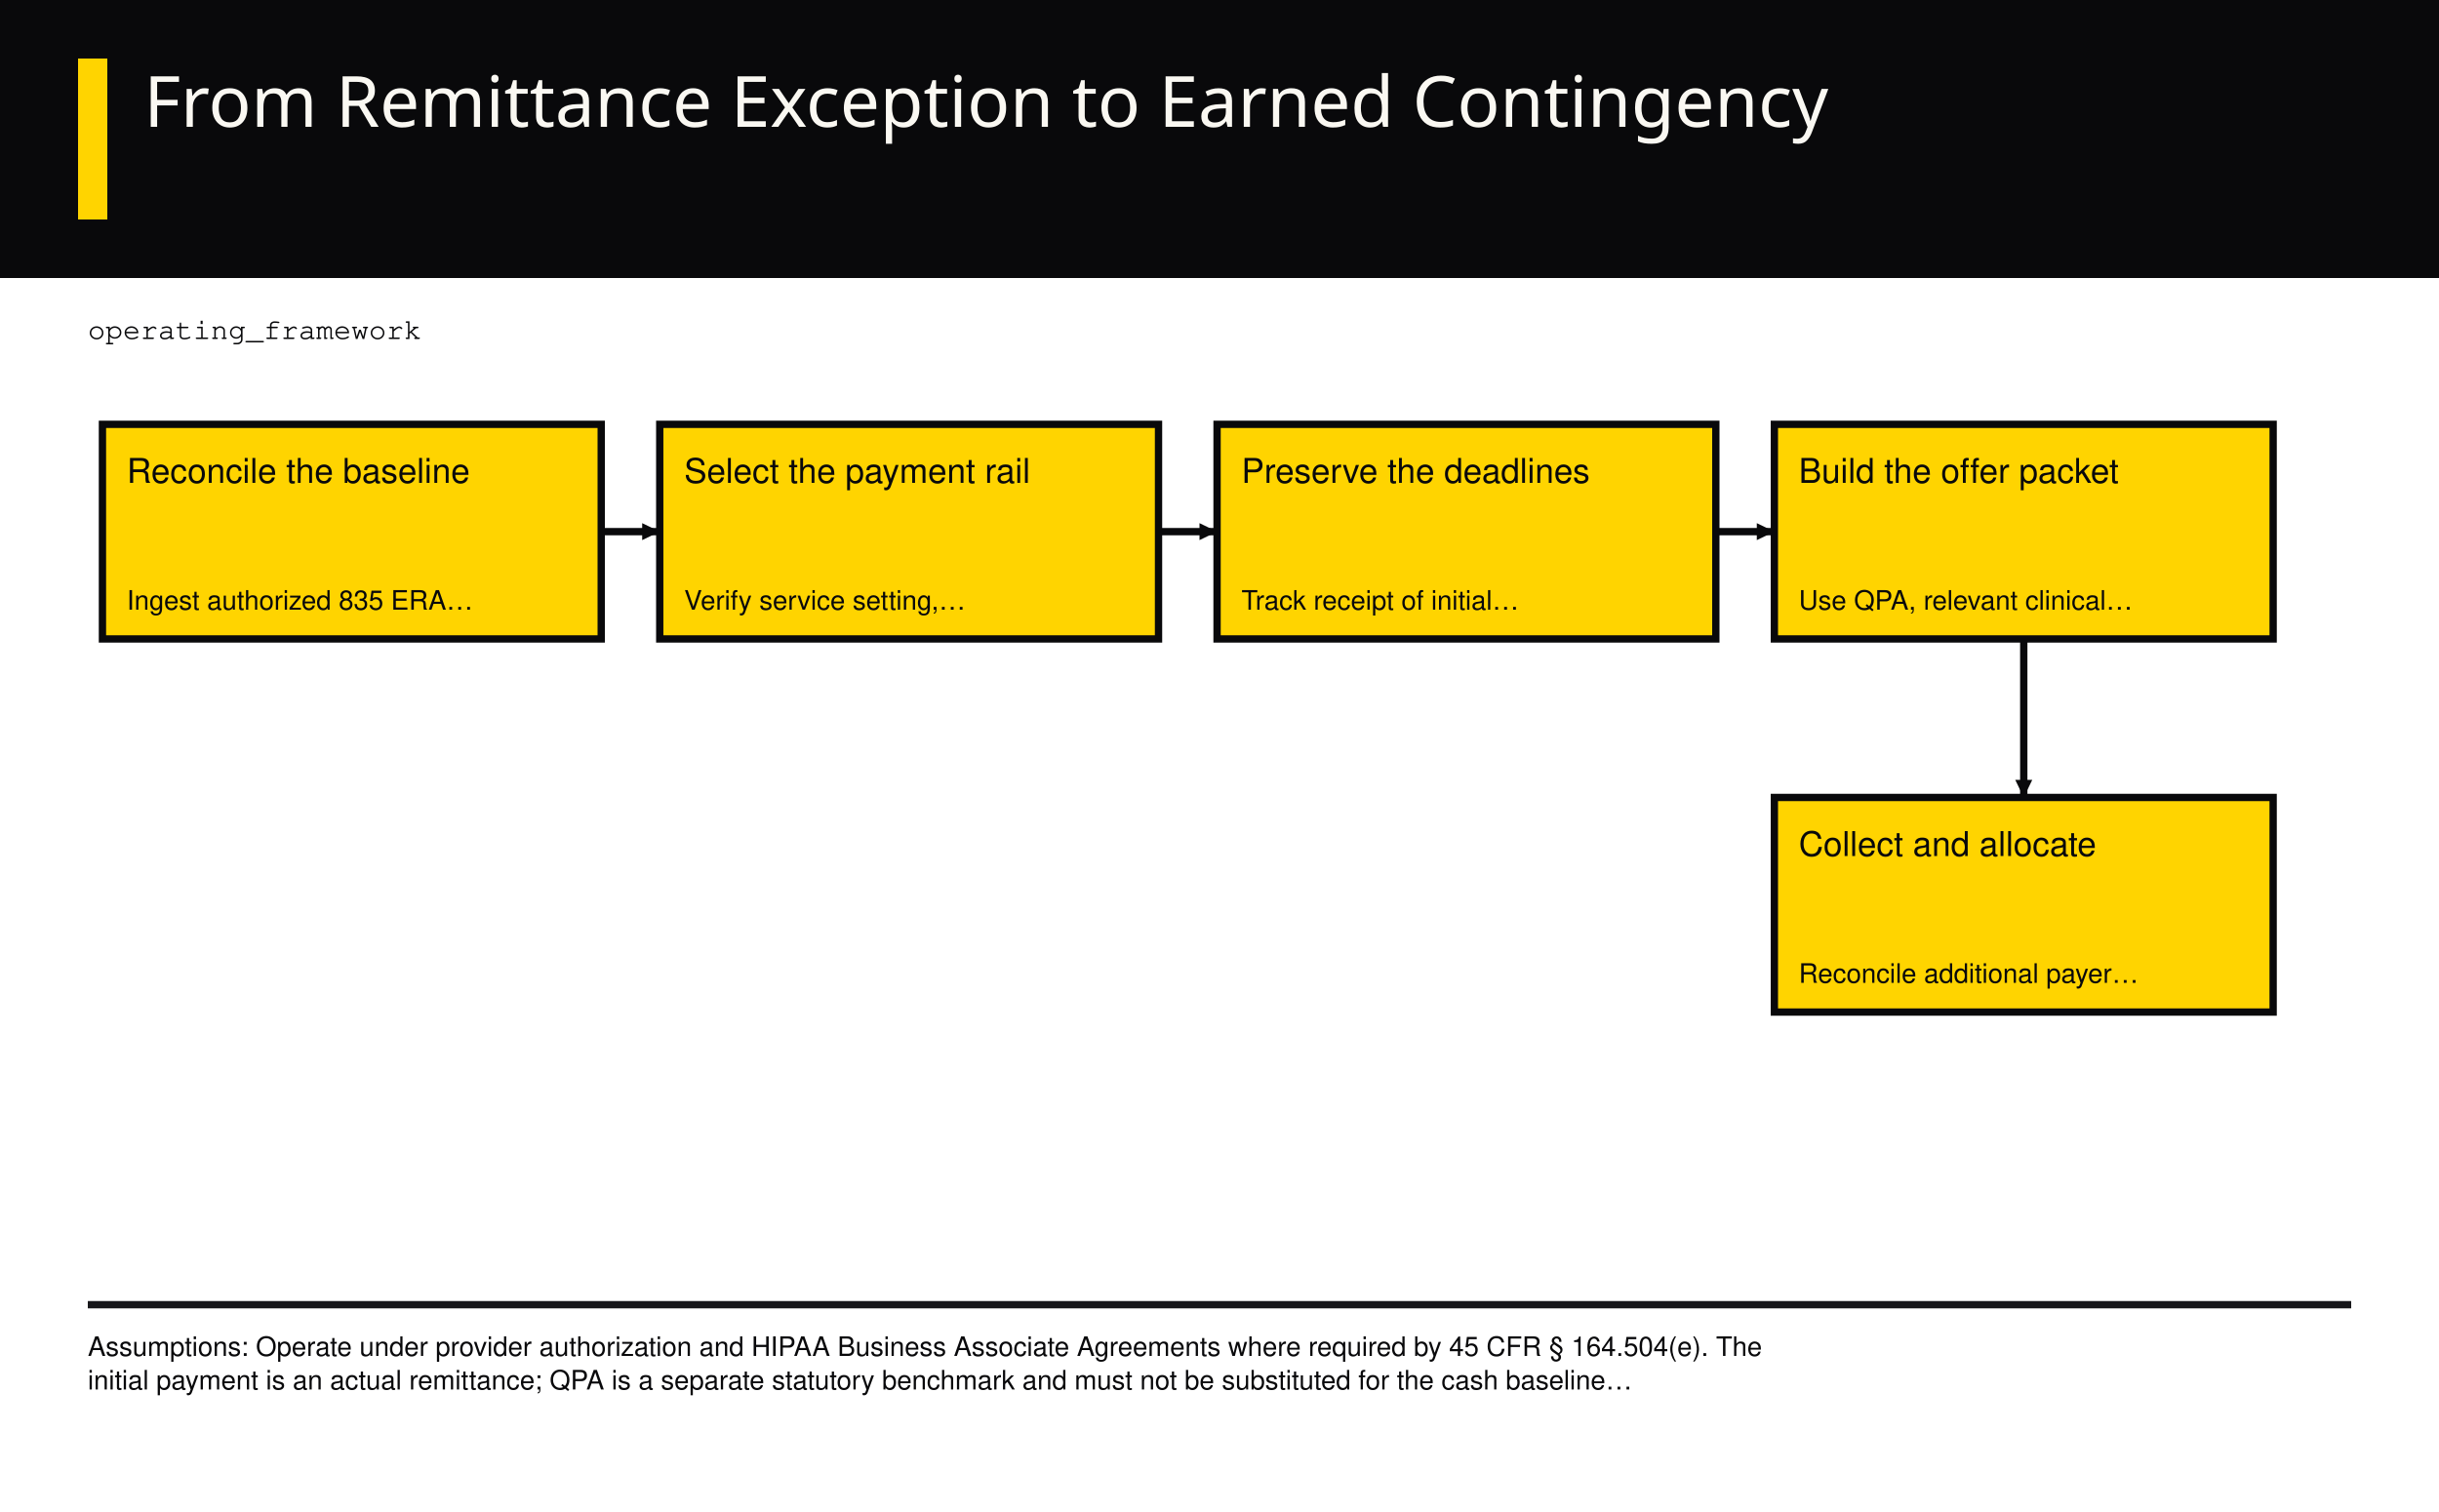
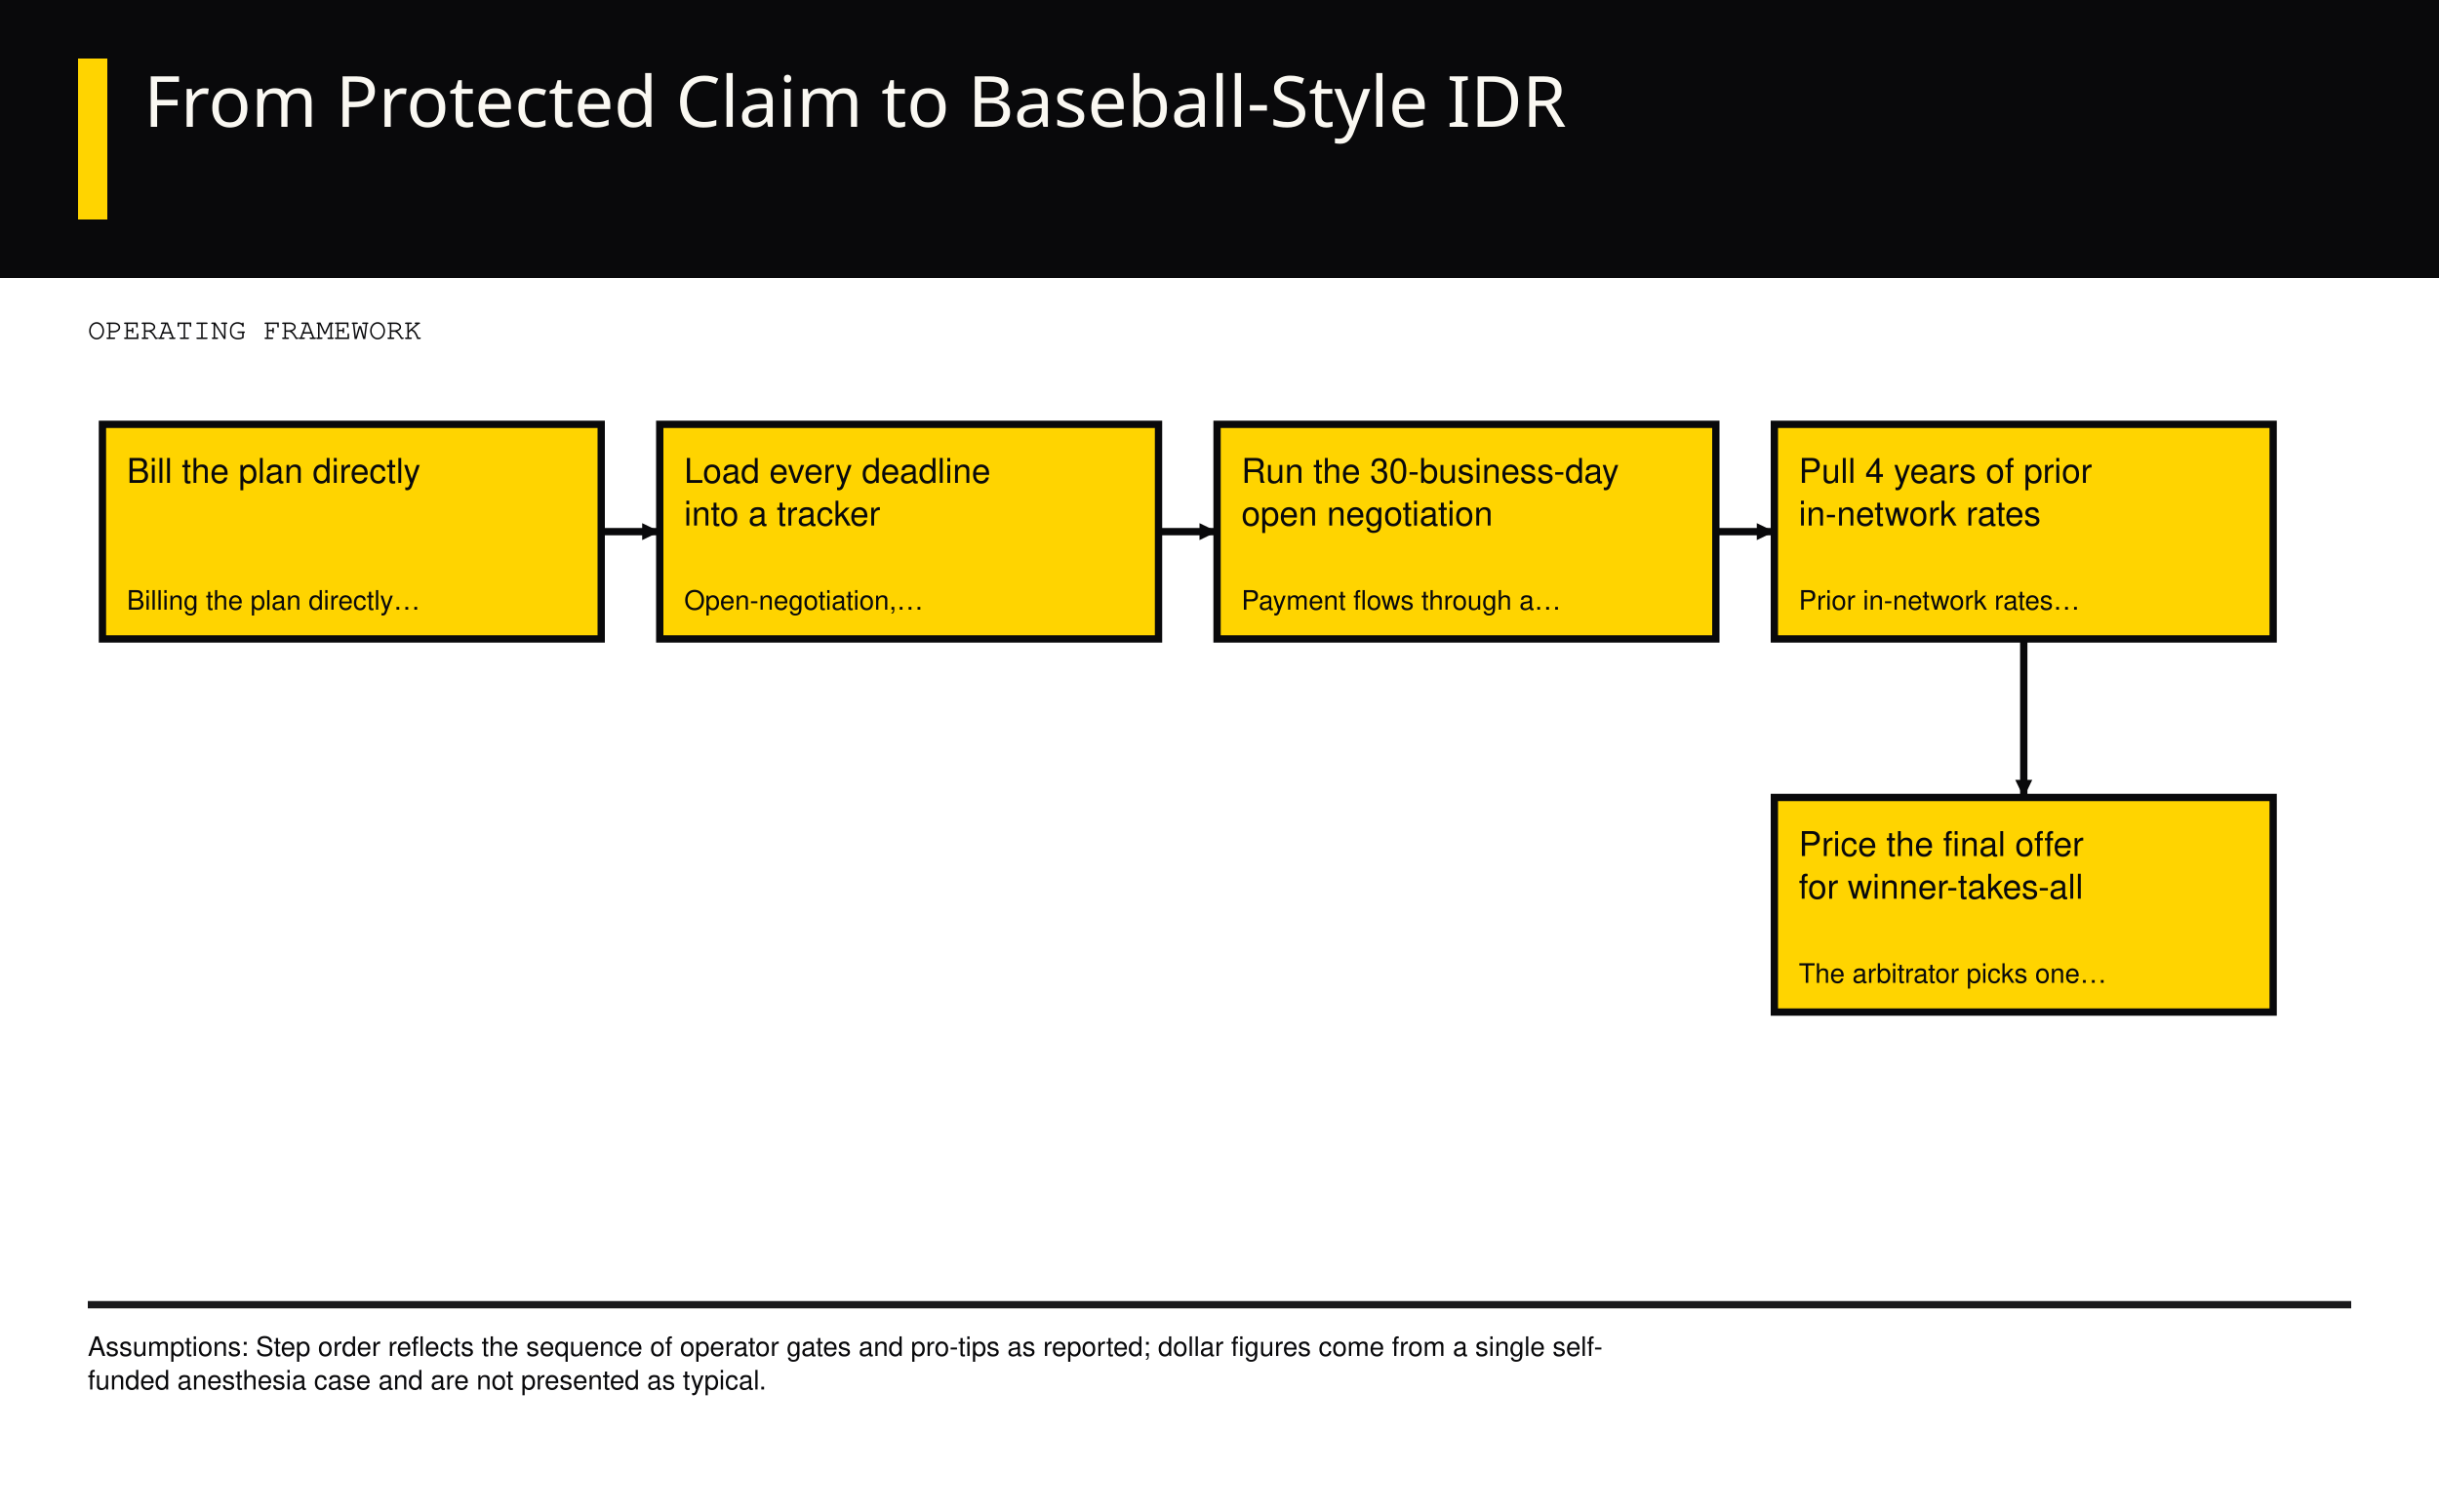
<svg xmlns="http://www.w3.org/2000/svg" viewBox="0 0 1000 620" role="img">
  <rect x="0" y="0" width="1000" height="620" fill="#FFFFFF" stroke="none" stroke-width="1" />
  <rect x="0" y="0" width="1000" height="114" fill="#09090B" stroke="none" stroke-width="1" />
  <rect x="32" y="24" width="12" height="66" fill="#FFD400" stroke="none" stroke-width="1" />
  <text x="59" y="52" font-family="'Arial Narrow', Impact, sans-serif" font-size="29" fill="#FAF8F2" text-anchor="start" style="font-variant-numeric:tabular-nums">
-     <tspan x="59" dy="0">From Remittance Exception to Earned Contingency</tspan>
+     <tspan x="59" dy="0">From Protected Claim to Baseball-Style IDR</tspan>
  </text>
  <text x="36" y="139" font-family="Courier, monospace" font-size="12" fill="#09090B" text-anchor="start" style="font-variant-numeric:tabular-nums">
-     <tspan x="36" dy="0">operating_framework</tspan>
+     <tspan x="36" dy="0">OPERATING FRAMEWORK</tspan>
  </text>
  <line x1="246.5" y1="218.0" x2="270.5" y2="218.0" stroke="#09090B" stroke-width="3" />
  <polygon points="270.5,218.0 263.296,221.48 263.296,214.52" fill="#09090B" stroke="none" stroke-width="1" />
  <line x1="475.0" y1="218.0" x2="499.0" y2="218.0" stroke="#09090B" stroke-width="3" />
  <polygon points="499.0,218.0 491.796,221.48 491.796,214.52" fill="#09090B" stroke="none" stroke-width="1" />
  <line x1="703.5" y1="218.0" x2="727.5" y2="218.0" stroke="#09090B" stroke-width="3" />
  <polygon points="727.5,218.0 720.296,221.48 720.296,214.52" fill="#09090B" stroke="none" stroke-width="1" />
  <line x1="829.75" y1="262.0" x2="829.75" y2="327.0" stroke="#09090B" stroke-width="3" />
  <polygon points="829.75,327.0 826.27,319.796 833.23,319.796" fill="#09090B" stroke="none" stroke-width="1" />
  <rect x="42.0" y="174.0" width="204.5" height="88" fill="#FFD400" stroke="#09090B" stroke-width="3" />
  <text x="52.0" y="198.0" font-family="Helvetica, Arial, sans-serif" font-size="14" fill="#09090B" text-anchor="start" style="font-variant-numeric:tabular-nums">
-     <tspan x="52.0" dy="0">Reconcile the baseline</tspan>
+     <tspan x="52.0" dy="0">Bill the plan directly</tspan>
  </text>
  <text x="52.0" y="250.0" font-family="Helvetica, Arial, sans-serif" font-size="11" fill="#09090B" text-anchor="start" style="font-variant-numeric:tabular-nums">
-     <tspan x="52.0" dy="0">Ingest authorized 835 ERA…</tspan>
+     <tspan x="52.0" dy="0">Billing the plan directly…</tspan>
  </text>
  <rect x="270.5" y="174.0" width="204.5" height="88" fill="#FFD400" stroke="#09090B" stroke-width="3" />
  <text x="280.5" y="198.0" font-family="Helvetica, Arial, sans-serif" font-size="14" fill="#09090B" text-anchor="start" style="font-variant-numeric:tabular-nums">
-     <tspan x="280.5" dy="0">Select the payment rail</tspan>
+     <tspan x="280.5" dy="0">Load every deadline</tspan>
+     <tspan x="280.5" dy="17.5">into a tracker</tspan>
  </text>
  <text x="280.5" y="250.0" font-family="Helvetica, Arial, sans-serif" font-size="11" fill="#09090B" text-anchor="start" style="font-variant-numeric:tabular-nums">
-     <tspan x="280.5" dy="0">Verify service setting,…</tspan>
+     <tspan x="280.5" dy="0">Open-negotiation,…</tspan>
  </text>
  <rect x="499.0" y="174.0" width="204.5" height="88" fill="#FFD400" stroke="#09090B" stroke-width="3" />
  <text x="509.0" y="198.0" font-family="Helvetica, Arial, sans-serif" font-size="14" fill="#09090B" text-anchor="start" style="font-variant-numeric:tabular-nums">
-     <tspan x="509.0" dy="0">Preserve the deadlines</tspan>
+     <tspan x="509.0" dy="0">Run the 30-business-day</tspan>
+     <tspan x="509.0" dy="17.5">open negotiation</tspan>
  </text>
  <text x="509.0" y="250.0" font-family="Helvetica, Arial, sans-serif" font-size="11" fill="#09090B" text-anchor="start" style="font-variant-numeric:tabular-nums">
-     <tspan x="509.0" dy="0">Track receipt of initial…</tspan>
+     <tspan x="509.0" dy="0">Payment flows through a…</tspan>
  </text>
  <rect x="727.5" y="174.0" width="204.5" height="88" fill="#FFD400" stroke="#09090B" stroke-width="3" />
  <text x="737.5" y="198.0" font-family="Helvetica, Arial, sans-serif" font-size="14" fill="#09090B" text-anchor="start" style="font-variant-numeric:tabular-nums">
-     <tspan x="737.5" dy="0">Build the offer packet</tspan>
+     <tspan x="737.5" dy="0">Pull 4 years of prior</tspan>
+     <tspan x="737.5" dy="17.5">in-network rates</tspan>
  </text>
  <text x="737.5" y="250.0" font-family="Helvetica, Arial, sans-serif" font-size="11" fill="#09090B" text-anchor="start" style="font-variant-numeric:tabular-nums">
-     <tspan x="737.5" dy="0">Use QPA, relevant clinical…</tspan>
+     <tspan x="737.5" dy="0">Prior in-network rates…</tspan>
  </text>
  <rect x="727.5" y="327.0" width="204.5" height="88" fill="#FFD400" stroke="#09090B" stroke-width="3" />
  <text x="737.5" y="351.0" font-family="Helvetica, Arial, sans-serif" font-size="14" fill="#09090B" text-anchor="start" style="font-variant-numeric:tabular-nums">
-     <tspan x="737.5" dy="0">Collect and allocate</tspan>
+     <tspan x="737.5" dy="0">Price the final offer</tspan>
+     <tspan x="737.5" dy="17.5">for winner-takes-all</tspan>
  </text>
  <text x="737.5" y="403.0" font-family="Helvetica, Arial, sans-serif" font-size="11" fill="#09090B" text-anchor="start" style="font-variant-numeric:tabular-nums">
-     <tspan x="737.5" dy="0">Reconcile additional payer…</tspan>
+     <tspan x="737.5" dy="0">The arbitrator picks one…</tspan>
  </text>
  <line x1="36" y1="535" x2="964" y2="535" stroke="#18181B" stroke-width="3" />
  <text x="36" y="556" font-family="Helvetica, Arial, sans-serif" font-size="11" fill="#09090B" text-anchor="start" style="font-variant-numeric:tabular-nums">
-     <tspan x="36" dy="0">Assumptions: Operate under provider authorization and HIPAA Business Associate Agreements where required by 45 CFR § 164.504(e). The</tspan>
-     <tspan x="36" dy="13.75">initial payment is an actual remittance; QPA is a separate statutory benchmark and must not be substituted for the cash baseline…</tspan>
+     <tspan x="36" dy="0">Assumptions: Step order reflects the sequence of operator gates and pro-tips as reported; dollar figures come from a single self-</tspan>
+     <tspan x="36" dy="13.75">funded anesthesia case and are not presented as typical.</tspan>
  </text>
  <text x="36" y="592" font-family="Helvetica, Arial, sans-serif" font-size="10" fill="#09090B" text-anchor="start" style="font-variant-numeric:tabular-nums">
    <tspan x="36" dy="0" />
  </text>
</svg>
